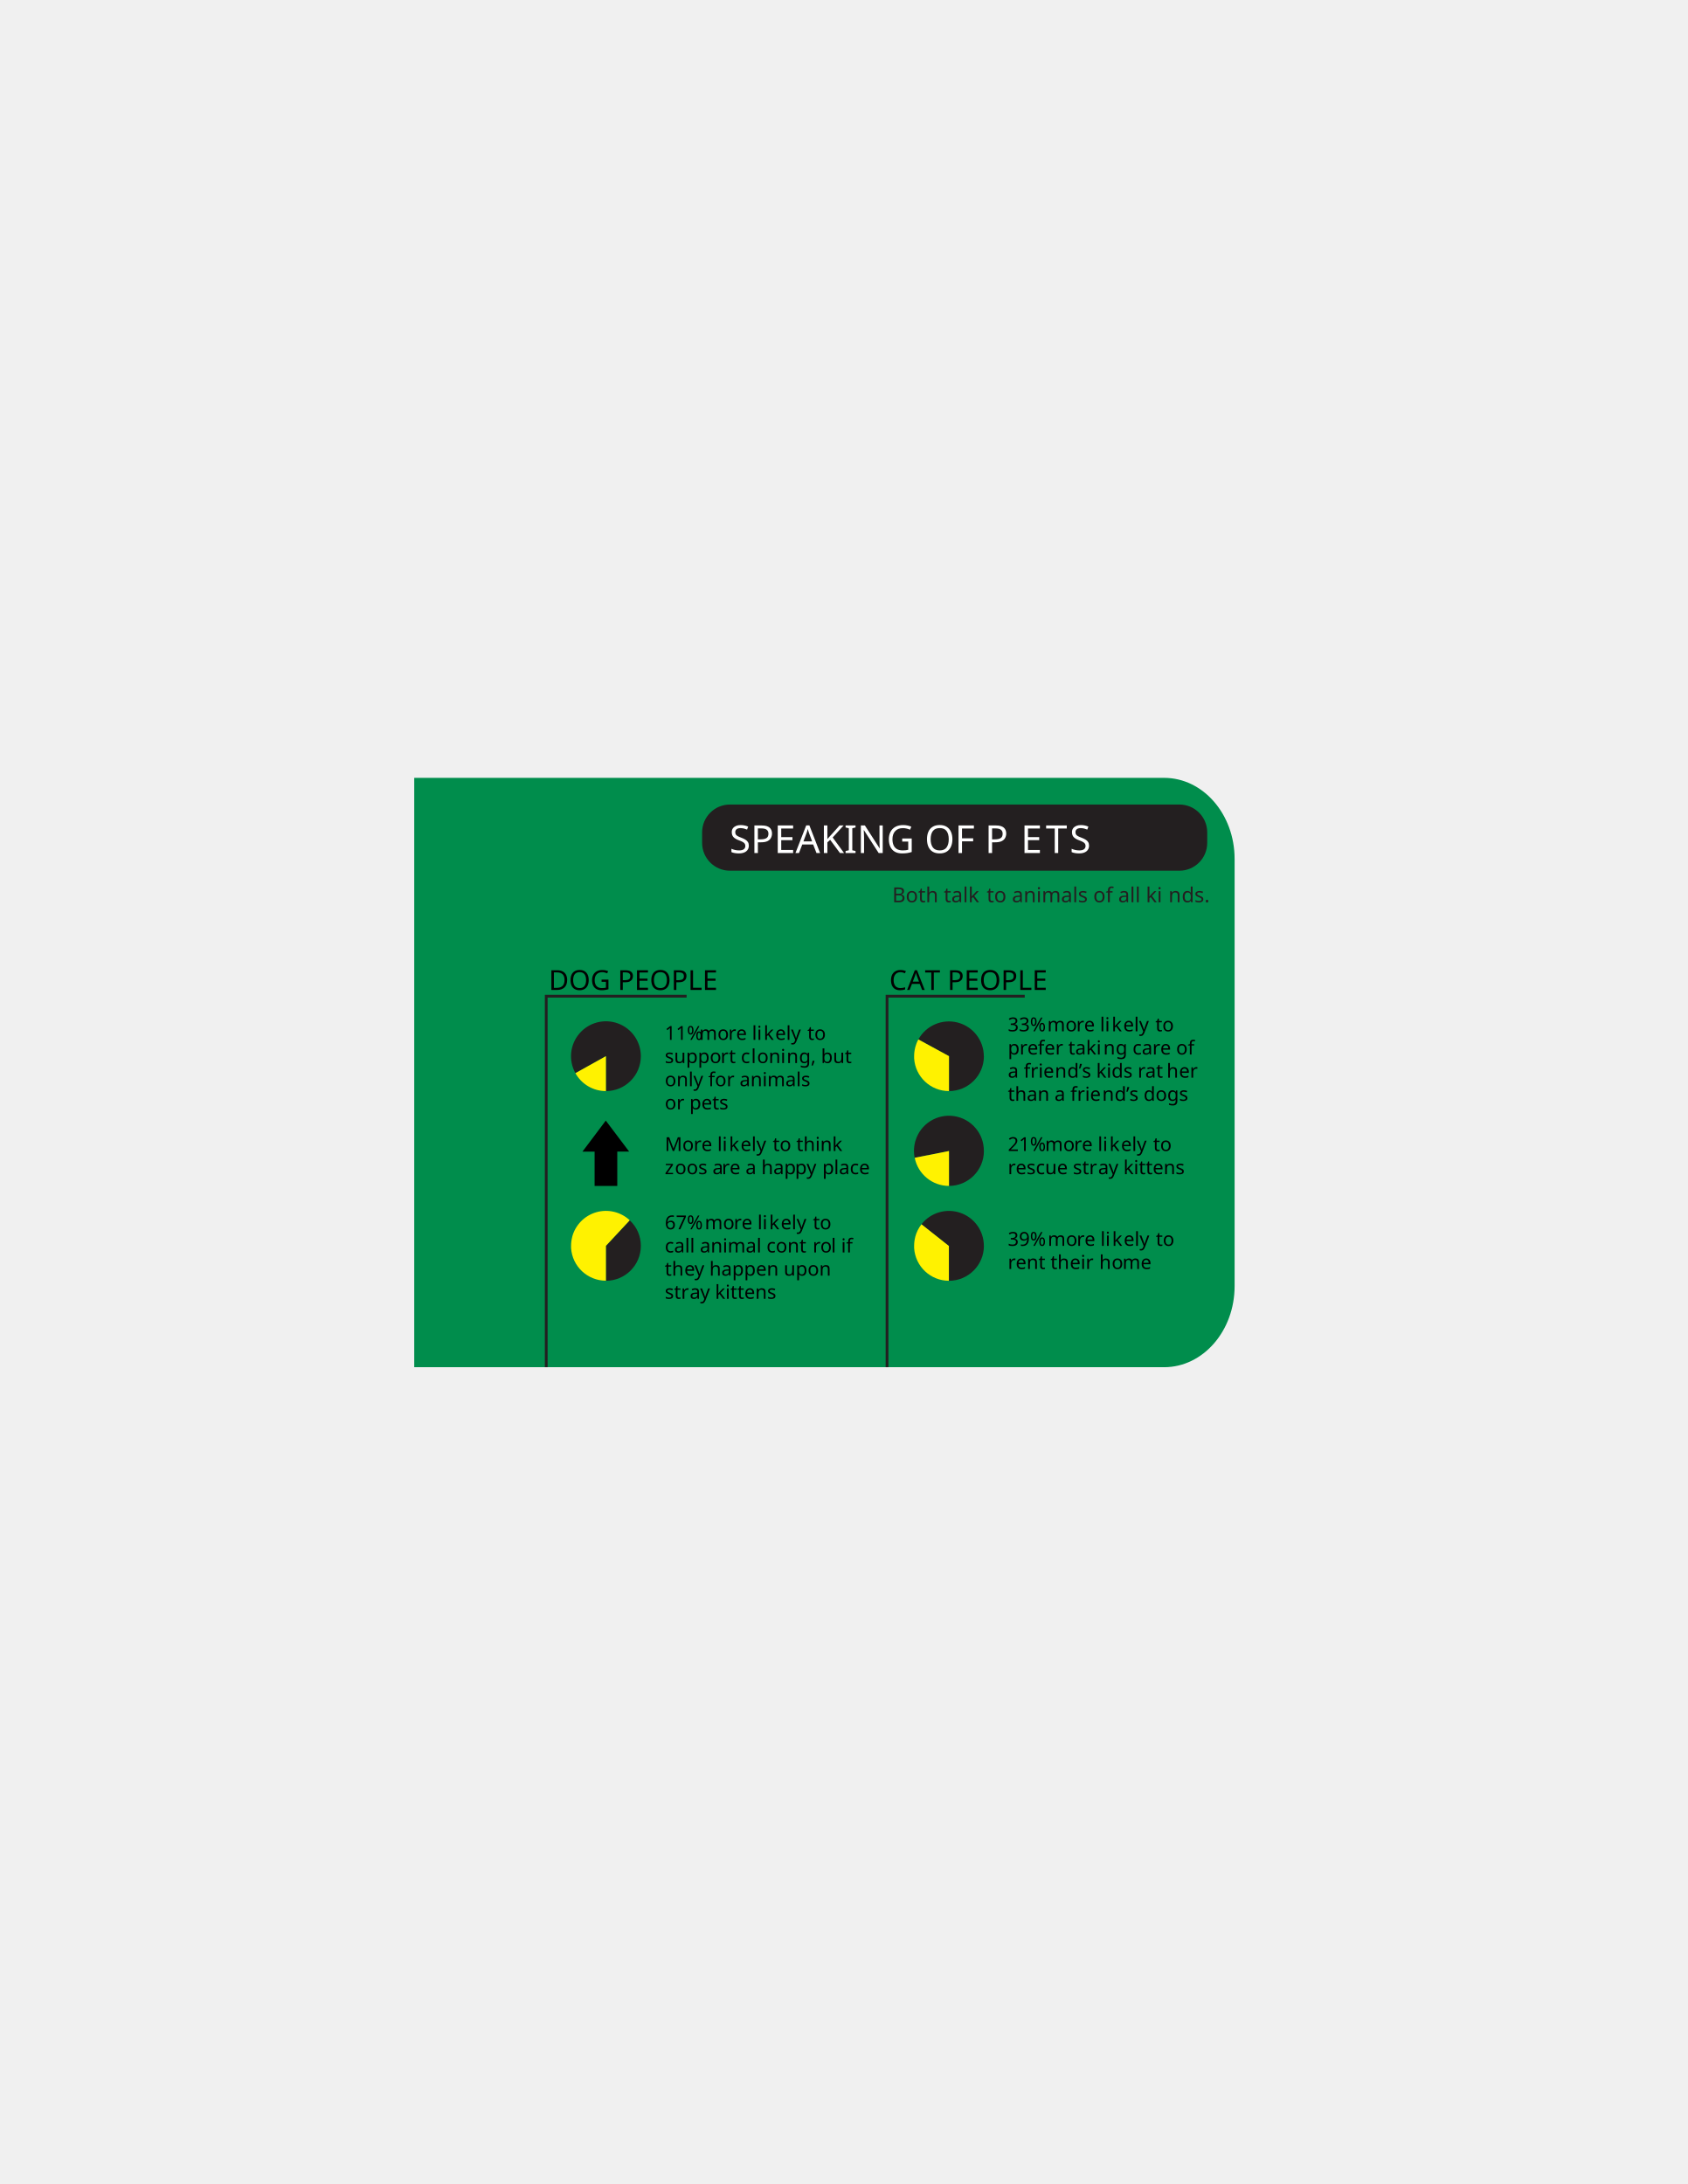
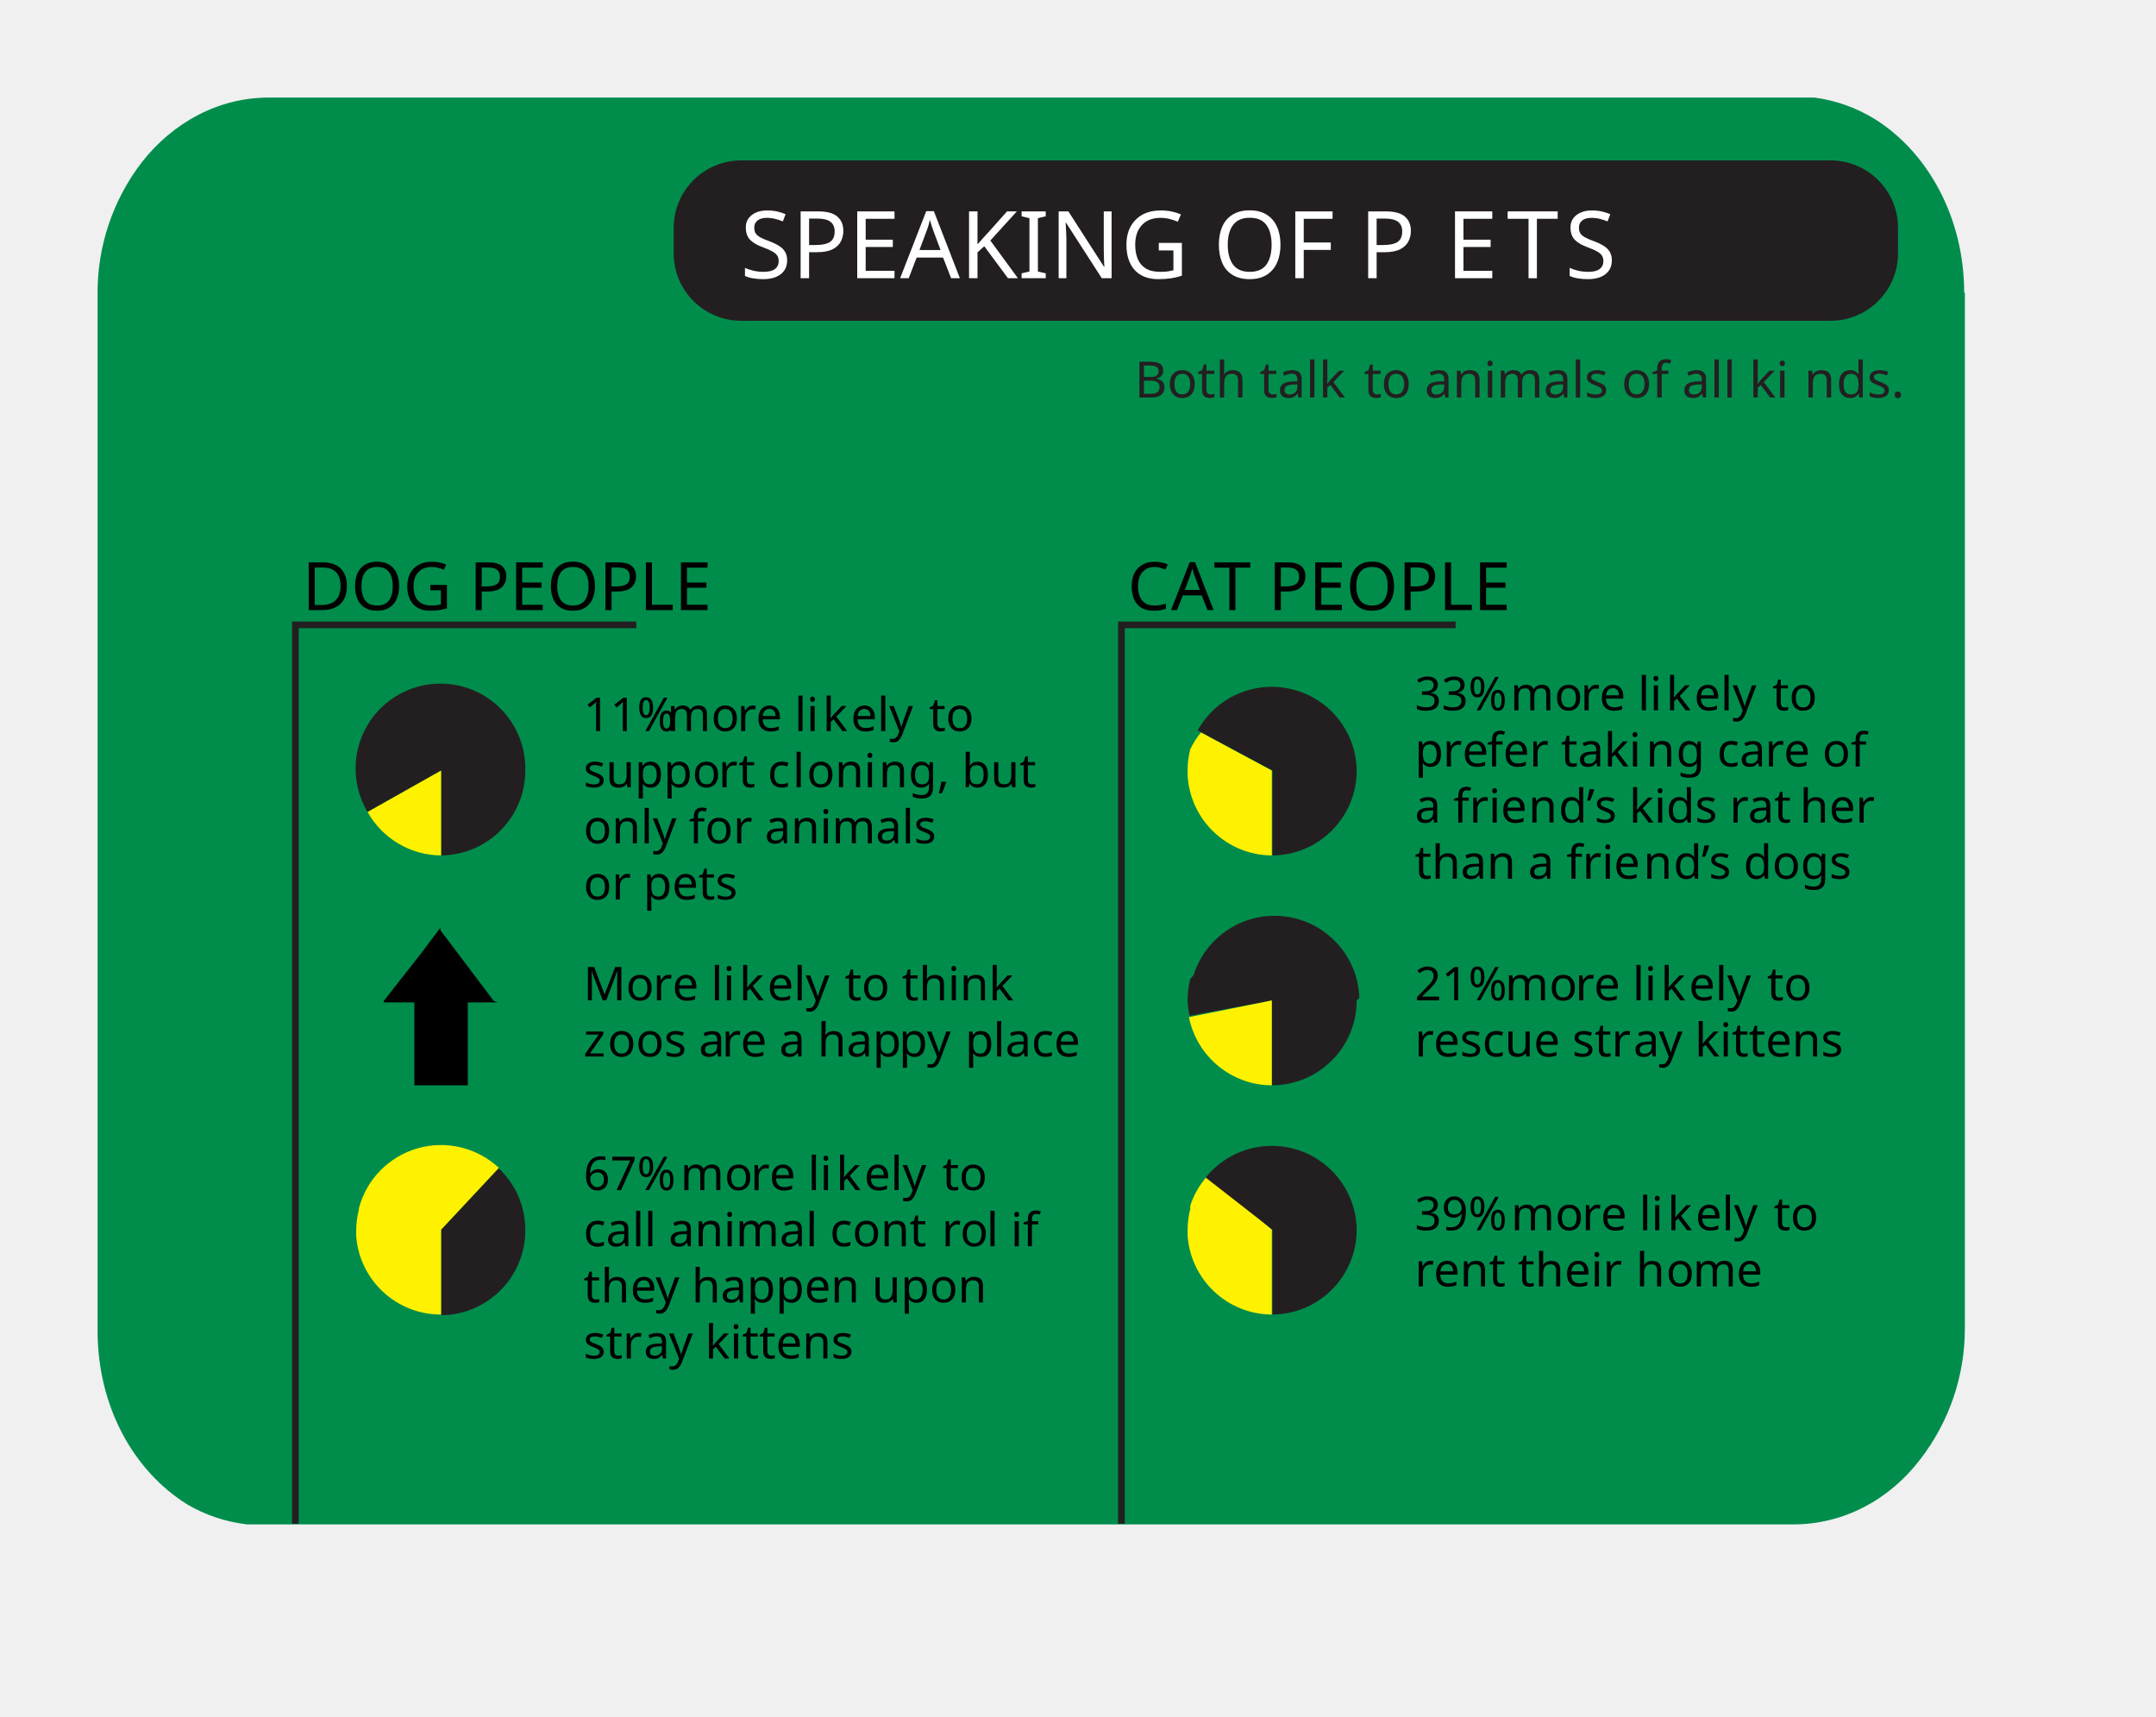
- <svg xmlns="http://www.w3.org/2000/svg" viewBox="0 0 612 792">
-   <g style="isolation:isolate">
-     <g id="Layer_1" data-name="Layer 1">
-       <path fill="#008d4c" d="M447.66 311.48V466.4c0 16.24-11.45 29.4-25.56 29.4H150.2V282.08h271.9c14.1 0 25.56 13.16 25.56 29.4z" />
-       <text fill="#010101" transform="translate(198.96 359)" font-size="10" font-family="Roboto Slab">
-         DOG PEOPLE
-       </text>
-       <text fill="#010101" transform="translate(322.46 359)" font-size="10" font-family="Roboto Slab">
-         C<tspan x="6.45" y="0">A</tspan>
-         <tspan x="12.9" y="0">T PEOPLE</tspan>
-       </text>
-       <text fill="#010101" transform="translate(241.04 417.4)" font-size="7" font-family="Roboto Slab">
-         Mo<tspan x="10.44" y="0">r</tspan>
-         <tspan x="13.27" y="0">e li</tspan>
-         <tspan x="23.28" y="0">k</tspan>
-         <tspan x="27.46" y="0">ely </tspan>
-         <tspan x="39.14" y="0">t</tspan>
-         <tspan x="41.64" y="0">o think</tspan>
-         <tspan x="0" y="8.4">z</tspan>
-         <tspan x="3.65" y="8.4">oos a</tspan>
-         <tspan x="20.67" y="8.4">r</tspan>
-         <tspan x="23.5" y="8.4">e a hap</tspan>
-         <tspan x="47.21" y="8.4">p</tspan>
-         <tspan x="51.41" y="8.4">y </tspan>
-         <tspan x="57.12" y="8.4">p</tspan>
-         <tspan x="61.33" y="8.4">lace</tspan>
-       </text>
-       <path fill="#231f20" d="M232.37 451.8a12.67 12.67 0 0 1-12.67 12.66V451.8l8.63-9.27a12.56 12.56 0 0 1 4.04 9.26z" />
-       <path fill="#fff200" d="M228.33 442.53l-8.63 9.26v12.64a12.66 12.66 0 0 1-12.63-11.84v-.82a12.7 12.7 0 0 1 .4-3.18v-.06a12.66 12.66 0 0 1 20.86-6.03z" />
-       <text fill="#010101" transform="translate(241.04 445.79)" font-size="7" font-family="Roboto Slab">
-         67% <tspan x="14.5" y="0">m</tspan>
-         <tspan x="21.08" y="0">o</tspan>
-         <tspan x="25" y="0">r</tspan>
-         <tspan x="27.83" y="0">e li</tspan>
-         <tspan x="37.84" y="0">k</tspan>
-         <tspan x="42.03" y="0">ely </tspan>
-         <tspan x="53.71" y="0">t</tspan>
-         <tspan x="56.2" y="0">o </tspan>
-         <tspan x="0" y="8.4">call animal cont</tspan>
-         <tspan x="53.62" y="8.4">ro</tspan>
-         <tspan x="60.31" y="8.4">l if </tspan>
-         <tspan x="0" y="16.8">t</tspan>
-         <tspan x="2.56" y="16.8">h</tspan>
-         <tspan x="7.05" y="16.8">e</tspan>
-         <tspan x="10.77" y="16.8">y happen upon </tspan>
-         <tspan x="0" y="25.2">str</tspan>
-         <tspan x="9.03" y="25.2">a</tspan>
-         <tspan x="12.83" y="25.2">y kittens</tspan>
-       </text>
-       <path fill="#231f20" d="M232.37 383a12.67 12.67 0 0 1-12.67 12.67V383l-11.06 6.16a12.66 12.66 0 1 1 23.73-6.16z" />
-       <path fill="#fff200" d="M219.7 383v12.67a12.65 12.65 0 0 1-11.06-6.5z" />
-       <text fill="#010101" transform="translate(241.04 377.1)" font-size="7" font-family="Roboto Slab">
-         11% <tspan x="12.5" y="0">m</tspan>
-         <tspan x="19.08" y="0">o</tspan>
-         <tspan x="23.01" y="0">r</tspan>
-         <tspan x="25.84" y="0">e li</tspan>
-         <tspan x="35.84" y="0">k</tspan>
-         <tspan x="40.03" y="0">ely </tspan>
-         <tspan x="51.71" y="0">t</tspan>
-         <tspan x="54.21" y="0">o </tspan>
-         <tspan x="0" y="8.4">suppo</tspan>
-         <tspan x="20.22" y="8.4">r</tspan>
-         <tspan x="23.23" y="8.4">t c</tspan>
-         <tspan x="31.31" y="8.4">l</tspan>
-         <tspan x="33.44" y="8.4">oni</tspan>
-         <tspan x="44.17" y="8.4">n</tspan>
-         <tspan x="48.64" y="8.4">g, but </tspan>
-         <tspan x="0" y="16.8">only for animals </tspan>
-         <tspan x="0" y="25.2">or pets</tspan>
-       </text>
-       <text fill="#010101" transform="translate(365.43 417.4)" font-size="7" font-family="Roboto Slab">
-         21% <tspan x="13.48" y="0">m</tspan>
-         <tspan x="20.06" y="0">o</tspan>
-         <tspan x="23.99" y="0">r</tspan>
-         <tspan x="26.82" y="0">e li</tspan>
-         <tspan x="36.83" y="0">k</tspan>
-         <tspan x="41.01" y="0">ely </tspan>
-         <tspan x="52.69" y="0">t</tspan>
-         <tspan x="55.19" y="0">o </tspan>
-         <tspan x="0" y="8.4">r</tspan>
-         <tspan x="2.83" y="8.4">escue str</tspan>
-         <tspan x="32.72" y="8.4">a</tspan>
-         <tspan x="36.52" y="8.4">y kittens</tspan>
-       </text>
-       <path fill="#fff200" d="M344.1 451.8v12.66a12.66 12.66 0 0 1-12.64-11.84v-.83a12.7 12.7 0 0 1 .4-3.2v-.06a12.58 12.58 0 0 1 2.32-4.62z" />
-       <path fill="#231f20" d="M356.76 451.8a12.67 12.67 0 0 1-12.67 12.66V451.8l-9.95-7.86a12.66 12.66 0 0 1 22.6 7.85z" />
-       <text fill="#010101" transform="translate(365.43 451.79)" font-size="7" font-family="Roboto Slab">
-         39% <tspan x="14.45" y="0">m</tspan>
-         <tspan x="21.03" y="0">o</tspan>
-         <tspan x="24.96" y="0">r</tspan>
-         <tspan x="27.79" y="0">e li</tspan>
-         <tspan x="37.8" y="0">k</tspan>
-         <tspan x="41.99" y="0">ely </tspan>
-         <tspan x="53.67" y="0">t</tspan>
-         <tspan x="56.16" y="0">o </tspan>
-         <tspan x="0" y="8.4">r</tspan>
-         <tspan x="2.83" y="8.4">ent t</tspan>
-         <tspan x="17.96" y="8.4">h</tspan>
-         <tspan x="22.45" y="8.4">eir </tspan>
-         <tspan x="33.15" y="8.4">h</tspan>
-         <tspan x="37.63" y="8.4">o</tspan>
-         <tspan x="41.56" y="8.4">m</tspan>
-         <tspan x="48.14" y="8.4">e</tspan>
-       </text>
-       <path fill="#231f20" d="M356.76 417.4a12.67 12.67 0 0 1-12.67 12.66V417.4l-12.45 2.45a12.44 12.44 0 0 1-.24-2.46 12.7 12.7 0 0 1 .4-3.2v-.06l.16-.52a12.66 12.66 0 0 1 24.78 3.75z" />
-       <path fill="#fff200" d="M344.1 417.4v12.66a12.67 12.67 0 0 1-12.43-10.2z" />
-       <path d="M228.22 417.6h-4.4v12.47h-8.22v-12.45h-4.4l.07-.1 5.36-7.12 3-4v-.06l.45.6 8 10.6z" />
-       <path fill="#231f20" d="M356.76 383a12.67 12.67 0 0 1-12.67 12.67V383l-11.1-6.06a12.66 12.66 0 0 1 23.74 6.06z" />
-       <path fill="#fff200" d="M344.1 383v12.67a12.66 12.66 0 0 1-12.64-11.84V383a12.7 12.7 0 0 1 .4-3.17v-.06a12.5 12.5 0 0 1 1.13-2.83z" />
-       <text fill="#010101" transform="translate(365.43 374)" font-size="7" font-family="Roboto Slab">
-         33% <tspan x="14.29" y="0">m</tspan>
-         <tspan x="20.87" y="0">o</tspan>
-         <tspan x="24.8" y="0">r</tspan>
-         <tspan x="27.63" y="0">e li</tspan>
-         <tspan x="37.64" y="0">k</tspan>
-         <tspan x="41.82" y="0">ely </tspan>
-         <tspan x="53.5" y="0">t</tspan>
-         <tspan x="56" y="0">o </tspan>
-         <tspan x="0" y="8.4">p</tspan>
-         <tspan x="4.24" y="8.4">r</tspan>
-         <tspan x="7.07" y="8.4">e</tspan>
-         <tspan x="10.83" y="8.4">f</tspan>
-         <tspan x="13.24" y="8.4">er taki</tspan>
-         <tspan x="34.61" y="8.4">n</tspan>
-         <tspan x="39.08" y="8.4">g ca</tspan>
-         <tspan x="52.41" y="8.4">r</tspan>
-         <tspan x="55.24" y="8.4">e of</tspan>
-         <tspan x="0" y="16.8">a frie</tspan>
-         <tspan x="17.04" y="16.8">n</tspan>
-         <tspan x="21.51" y="16.8">d</tspan>
-         <tspan x="25.71" y="16.8">’</tspan>
-         <tspan x="26.87" y="16.8">s kids rat</tspan>
-         <tspan x="57.56" y="16.8">h</tspan>
-         <tspan x="62.04" y="16.8">er </tspan>
-         <tspan x="0" y="25.2">than a frie</tspan>
-         <tspan x="34.22" y="25.2">n</tspan>
-         <tspan x="38.69" y="25.2">d</tspan>
-         <tspan x="42.9" y="25.2">’</tspan>
-         <tspan x="44.05" y="25.2">s dogs</tspan>
-       </text>
-       <text fill="#231f20" transform="translate(323.5 327.19)" font-size="7.5" font-family="Roboto Slab">
-         Both talk <tspan x="34.25" y="0">t</tspan>
-         <tspan x="36.92" y="0">o animals of all ki</tspan>
-         <tspan x="100.16" y="0">n</tspan>
-         <tspan x="104.95" y="0">ds.</tspan>
-       </text>
-       <path fill="none" stroke="#231f20" stroke-miterlimit="10" d="M248.96 361.26h-50.9V495.8m173.5-134.54h-49.93V495.8" />
-       <rect width="183.15" height="24" x="254.58" y="291.75" fill="#231f20" rx="10.09" ry="10.09" />
-       <text fill="#fff" transform="translate(264.49 309.34)" font-size="14" font-family="Roboto Slab">
-         SPEAKING OF P<tspan x="105.63" y="0">E</tspan>
-         <tspan x="114.69" y="0">T</tspan>
-         <tspan x="123.36" y="0">S</tspan>
-       </text>
-     </g>
+ <svg xmlns="http://www.w3.org/2000/svg" viewBox="0 0 322.6 256.8">
+   <g data-name="Layer 1" style="isolation:isolate">
+     <path fill="#008d4c" d="M294 43.8v155a32 32 0 0 1-6.7 19.6c-4.6 6-11.4 9.7-19 9.7H37a22.8 22.8 0 0 1-9-3c-8-5-13.4-14.6-13.4-26V44a32 32 0 0 1 6.6-19.7c4.7-6 11.5-9.7 19-9.7h231.3a23 23 0 0 1 9 3.2c8 5 13.4 14.8 13.4 26z" />
+     <text fill="#010101" transform="translate(45.22 91.29)" font-size="10" font-family="Roboto Slab">
+       DOG PEOPLE
+     </text>
+     <text fill="#010101" transform="translate(168.72 91.29)" font-size="10" font-family="Roboto Slab">
+       C<tspan x="6.5" y="0">A</tspan>
+       <tspan x="12.9" y="0">T PEOPLE</tspan>
+     </text>
+     <text fill="#010101" transform="translate(87.3 149.69)" font-size="7" font-family="Roboto Slab">
+       Mo<tspan x="10.4" y="0">r</tspan>
+       <tspan x="13.3" y="0">e li</tspan>
+       <tspan x="23.3" y="0">k</tspan>
+       <tspan x="27.5" y="0">ely </tspan>
+       <tspan x="39.1" y="0">t</tspan>
+       <tspan x="41.6" y="0">o think</tspan>
+       <tspan x="0" y="8.4">z</tspan>
+       <tspan x="3.6" y="8.4">oos a</tspan>
+       <tspan x="20.7" y="8.4">r</tspan>
+       <tspan x="23.5" y="8.4">e a hap</tspan>
+       <tspan x="47.2" y="8.4">p</tspan>
+       <tspan x="51.4" y="8.4">y </tspan>
+       <tspan x="57.1" y="8.4">p</tspan>
+       <tspan x="61.3" y="8.4">lace</tspan>
+     </text>
+     <path fill="#231f20" d="M78.6 184A12.7 12.7 0 0 1 66 196.8V184l8.6-9.2a12.6 12.6 0 0 1 4 9.3z" />
+     <path fill="#fff200" d="M74.6 174.8L66 184v12.7A12.7 12.7 0 0 1 53.3 185v-1a12.7 12.7 0 0 1 .4-3v-.2a12.7 12.7 0 0 1 21-6z" />
+     <text fill="#010101" transform="translate(87.3 178.08)" font-size="7" font-family="Roboto Slab">
+       67% <tspan x="14.5" y="0">m</tspan>
+       <tspan x="21.1" y="0">o</tspan>
+       <tspan x="25" y="0">r</tspan>
+       <tspan x="27.8" y="0">e li</tspan>
+       <tspan x="37.8" y="0">k</tspan>
+       <tspan x="42" y="0">ely </tspan>
+       <tspan x="53.7" y="0">t</tspan>
+       <tspan x="56.2" y="0">o </tspan>
+       <tspan x="0" y="8.4">call animal cont</tspan>
+       <tspan x="53.6" y="8.4">ro</tspan>
+       <tspan x="60.3" y="8.4">l if </tspan>
+       <tspan x="0" y="16.8">t</tspan>
+       <tspan x="2.6" y="16.8">h</tspan>
+       <tspan x="7" y="16.8">e</tspan>
+       <tspan x="10.8" y="16.8">y happen upon </tspan>
+       <tspan x="0" y="25.2">str</tspan>
+       <tspan x="9" y="25.2">a</tspan>
+       <tspan x="12.8" y="25.2">y kittens</tspan>
+     </text>
+     <path fill="#231f20" d="M78.6 115.3A12.7 12.7 0 0 1 66 128v-12.7l-11 6.2a12.7 12.7 0 1 1 23.6-6.2z" />
+     <path fill="#fff200" d="M66 115.3V128a12.7 12.7 0 0 1-11-6.5z" />
+     <text fill="#010101" transform="translate(87.3 109.39)" font-size="7" font-family="Roboto Slab">
+       11% <tspan x="12.5" y="0">m</tspan>
+       <tspan x="19.1" y="0">o</tspan>
+       <tspan x="23" y="0">r</tspan>
+       <tspan x="25.8" y="0">e li</tspan>
+       <tspan x="35.8" y="0">k</tspan>
+       <tspan x="40" y="0">ely </tspan>
+       <tspan x="51.7" y="0">t</tspan>
+       <tspan x="54.2" y="0">o </tspan>
+       <tspan x="0" y="8.4">suppo</tspan>
+       <tspan x="20.2" y="8.4">r</tspan>
+       <tspan x="23.2" y="8.4">t c</tspan>
+       <tspan x="31.3" y="8.4">l</tspan>
+       <tspan x="33.4" y="8.4">oni</tspan>
+       <tspan x="44.2" y="8.4">n</tspan>
+       <tspan x="48.6" y="8.4">g, but </tspan>
+       <tspan x="0" y="16.8">only for animals </tspan>
+       <tspan x="0" y="25.2">or pets</tspan>
+     </text>
+     <text fill="#010101" transform="translate(211.69 149.69)" font-size="7" font-family="Roboto Slab">
+       21% <tspan x="13.5" y="0">m</tspan>
+       <tspan x="20.1" y="0">o</tspan>
+       <tspan x="24" y="0">r</tspan>
+       <tspan x="26.8" y="0">e li</tspan>
+       <tspan x="36.8" y="0">k</tspan>
+       <tspan x="41" y="0">ely </tspan>
+       <tspan x="52.7" y="0">t</tspan>
+       <tspan x="55.2" y="0">o </tspan>
+       <tspan x="0" y="8.4">r</tspan>
+       <tspan x="2.8" y="8.4">escue str</tspan>
+       <tspan x="32.7" y="8.4">a</tspan>
+       <tspan x="36.5" y="8.4">y kittens</tspan>
+     </text>
+     <path fill="#fff200" d="M190.3 184v12.7a12.7 12.7 0 0 1-12.6-11.8v-1a12.7 12.7 0 0 1 .4-3v-.5a12.6 12.6 0 0 1 2.7-4.6z" />
+     <path fill="#231f20" d="M203 184a12.7 12.7 0 0 1-12.6 12.7V184l-10-7.8a12.7 12.7 0 0 1 22.6 8z" />
+     <text fill="#010101" transform="translate(211.69 184.08)" font-size="7" font-family="Roboto Slab">
+       39% <tspan x="14.4" y="0">m</tspan>
+       <tspan x="21" y="0">o</tspan>
+       <tspan x="25" y="0">r</tspan>
+       <tspan x="27.8" y="0">e li</tspan>
+       <tspan x="37.8" y="0">k</tspan>
+       <tspan x="42" y="0">ely </tspan>
+       <tspan x="53.7" y="0">t</tspan>
+       <tspan x="56.2" y="0">o </tspan>
+       <tspan x="0" y="8.4">r</tspan>
+       <tspan x="2.8" y="8.4">ent t</tspan>
+       <tspan x="18" y="8.4">h</tspan>
+       <tspan x="22.4" y="8.4">eir </tspan>
+       <tspan x="33.1" y="8.4">h</tspan>
+       <tspan x="37.6" y="8.4">o</tspan>
+       <tspan x="41.6" y="8.4">m</tspan>
+       <tspan x="48.1" y="8.4">e</tspan>
+     </text>
+     <path fill="#231f20" d="M203 149.7a12.7 12.7 0 0 1-12.7 12.7v-12.7L178 152a12.4 12.4 0 0 1-.3-2.3 12.7 12.7 0 0 1 .4-3.2l.5-.6a12.7 12.7 0 0 1 24.8 3.4z" />
+     <path fill="#fff200" d="M190.3 149.7v12.7a12.7 12.7 0 0 1-12.4-10.2z" />
+     <path d="M74.5 150H70v12.4h-8V150h-4.6v-.2l5.5-7 3-4v-.2.6l8 10.6z" />
+     <path fill="#231f20" d="M203 115.3a12.7 12.7 0 0 1-12.6 12.7v-12.7l-11.2-6a12.7 12.7 0 0 1 23.8 6z" />
+     <path fill="#fff200" d="M190.3 115.3V128a12.7 12.7 0 0 1-12.6-12v-.7a12.7 12.7 0 0 1 .4-3.2 12.5 12.5 0 0 1 1.6-2.5z" />
+     <text fill="#010101" transform="translate(211.69 106.29)" font-size="7" font-family="Roboto Slab">
+       33% <tspan x="14.3" y="0">m</tspan>
+       <tspan x="20.9" y="0">o</tspan>
+       <tspan x="24.8" y="0">r</tspan>
+       <tspan x="27.6" y="0">e li</tspan>
+       <tspan x="37.6" y="0">k</tspan>
+       <tspan x="41.8" y="0">ely </tspan>
+       <tspan x="53.5" y="0">t</tspan>
+       <tspan x="56" y="0">o </tspan>
+       <tspan x="0" y="8.4">p</tspan>
+       <tspan x="4.2" y="8.4">r</tspan>
+       <tspan x="7.1" y="8.4">e</tspan>
+       <tspan x="10.8" y="8.4">f</tspan>
+       <tspan x="13.2" y="8.4">er taki</tspan>
+       <tspan x="34.6" y="8.4">n</tspan>
+       <tspan x="39.1" y="8.4">g ca</tspan>
+       <tspan x="52.4" y="8.4">r</tspan>
+       <tspan x="55.2" y="8.4">e of</tspan>
+       <tspan x="0" y="16.8">a frie</tspan>
+       <tspan x="17" y="16.8">n</tspan>
+       <tspan x="21.5" y="16.8">d</tspan>
+       <tspan x="25.7" y="16.8">’</tspan>
+       <tspan x="26.9" y="16.8">s kids rat</tspan>
+       <tspan x="57.6" y="16.8">h</tspan>
+       <tspan x="62" y="16.8">er </tspan>
+       <tspan x="0" y="25.2">than a frie</tspan>
+       <tspan x="34.2" y="25.2">n</tspan>
+       <tspan x="38.7" y="25.2">d</tspan>
+       <tspan x="42.9" y="25.2">’</tspan>
+       <tspan x="44" y="25.2">s dogs</tspan>
+     </text>
+     <text fill="#231f20" transform="translate(169.76 59.48)" font-size="7.5" font-family="Roboto Slab">
+       Both talk <tspan x="34.3" y="0">t</tspan>
+       <tspan x="36.9" y="0">o animals of all ki</tspan>
+       <tspan x="100.2" y="0">n</tspan>
+       <tspan x="105" y="0">ds.</tspan>
+     </text>
+     <path fill="none" stroke="#231f20" stroke-miterlimit="10" d="M95.2 93.5h-51V228" />
+     <path fill="none" stroke="#231f20" stroke-miterlimit="10" d="M217.8 93.5h-50V228" />
+     <rect width="183.2" height="24" x="100.8" y="24" fill="#231f20" rx="10.1" ry="10.1" />
+     <text fill="#fff" transform="translate(110.75 41.63)" font-size="14" font-family="Roboto Slab">
+       SPEAKING OF P<tspan x="105.6" y="0">E</tspan>
+       <tspan x="114.7" y="0">T</tspan>
+       <tspan x="123.4" y="0">S</tspan>
+     </text>
  </g>
</svg>
